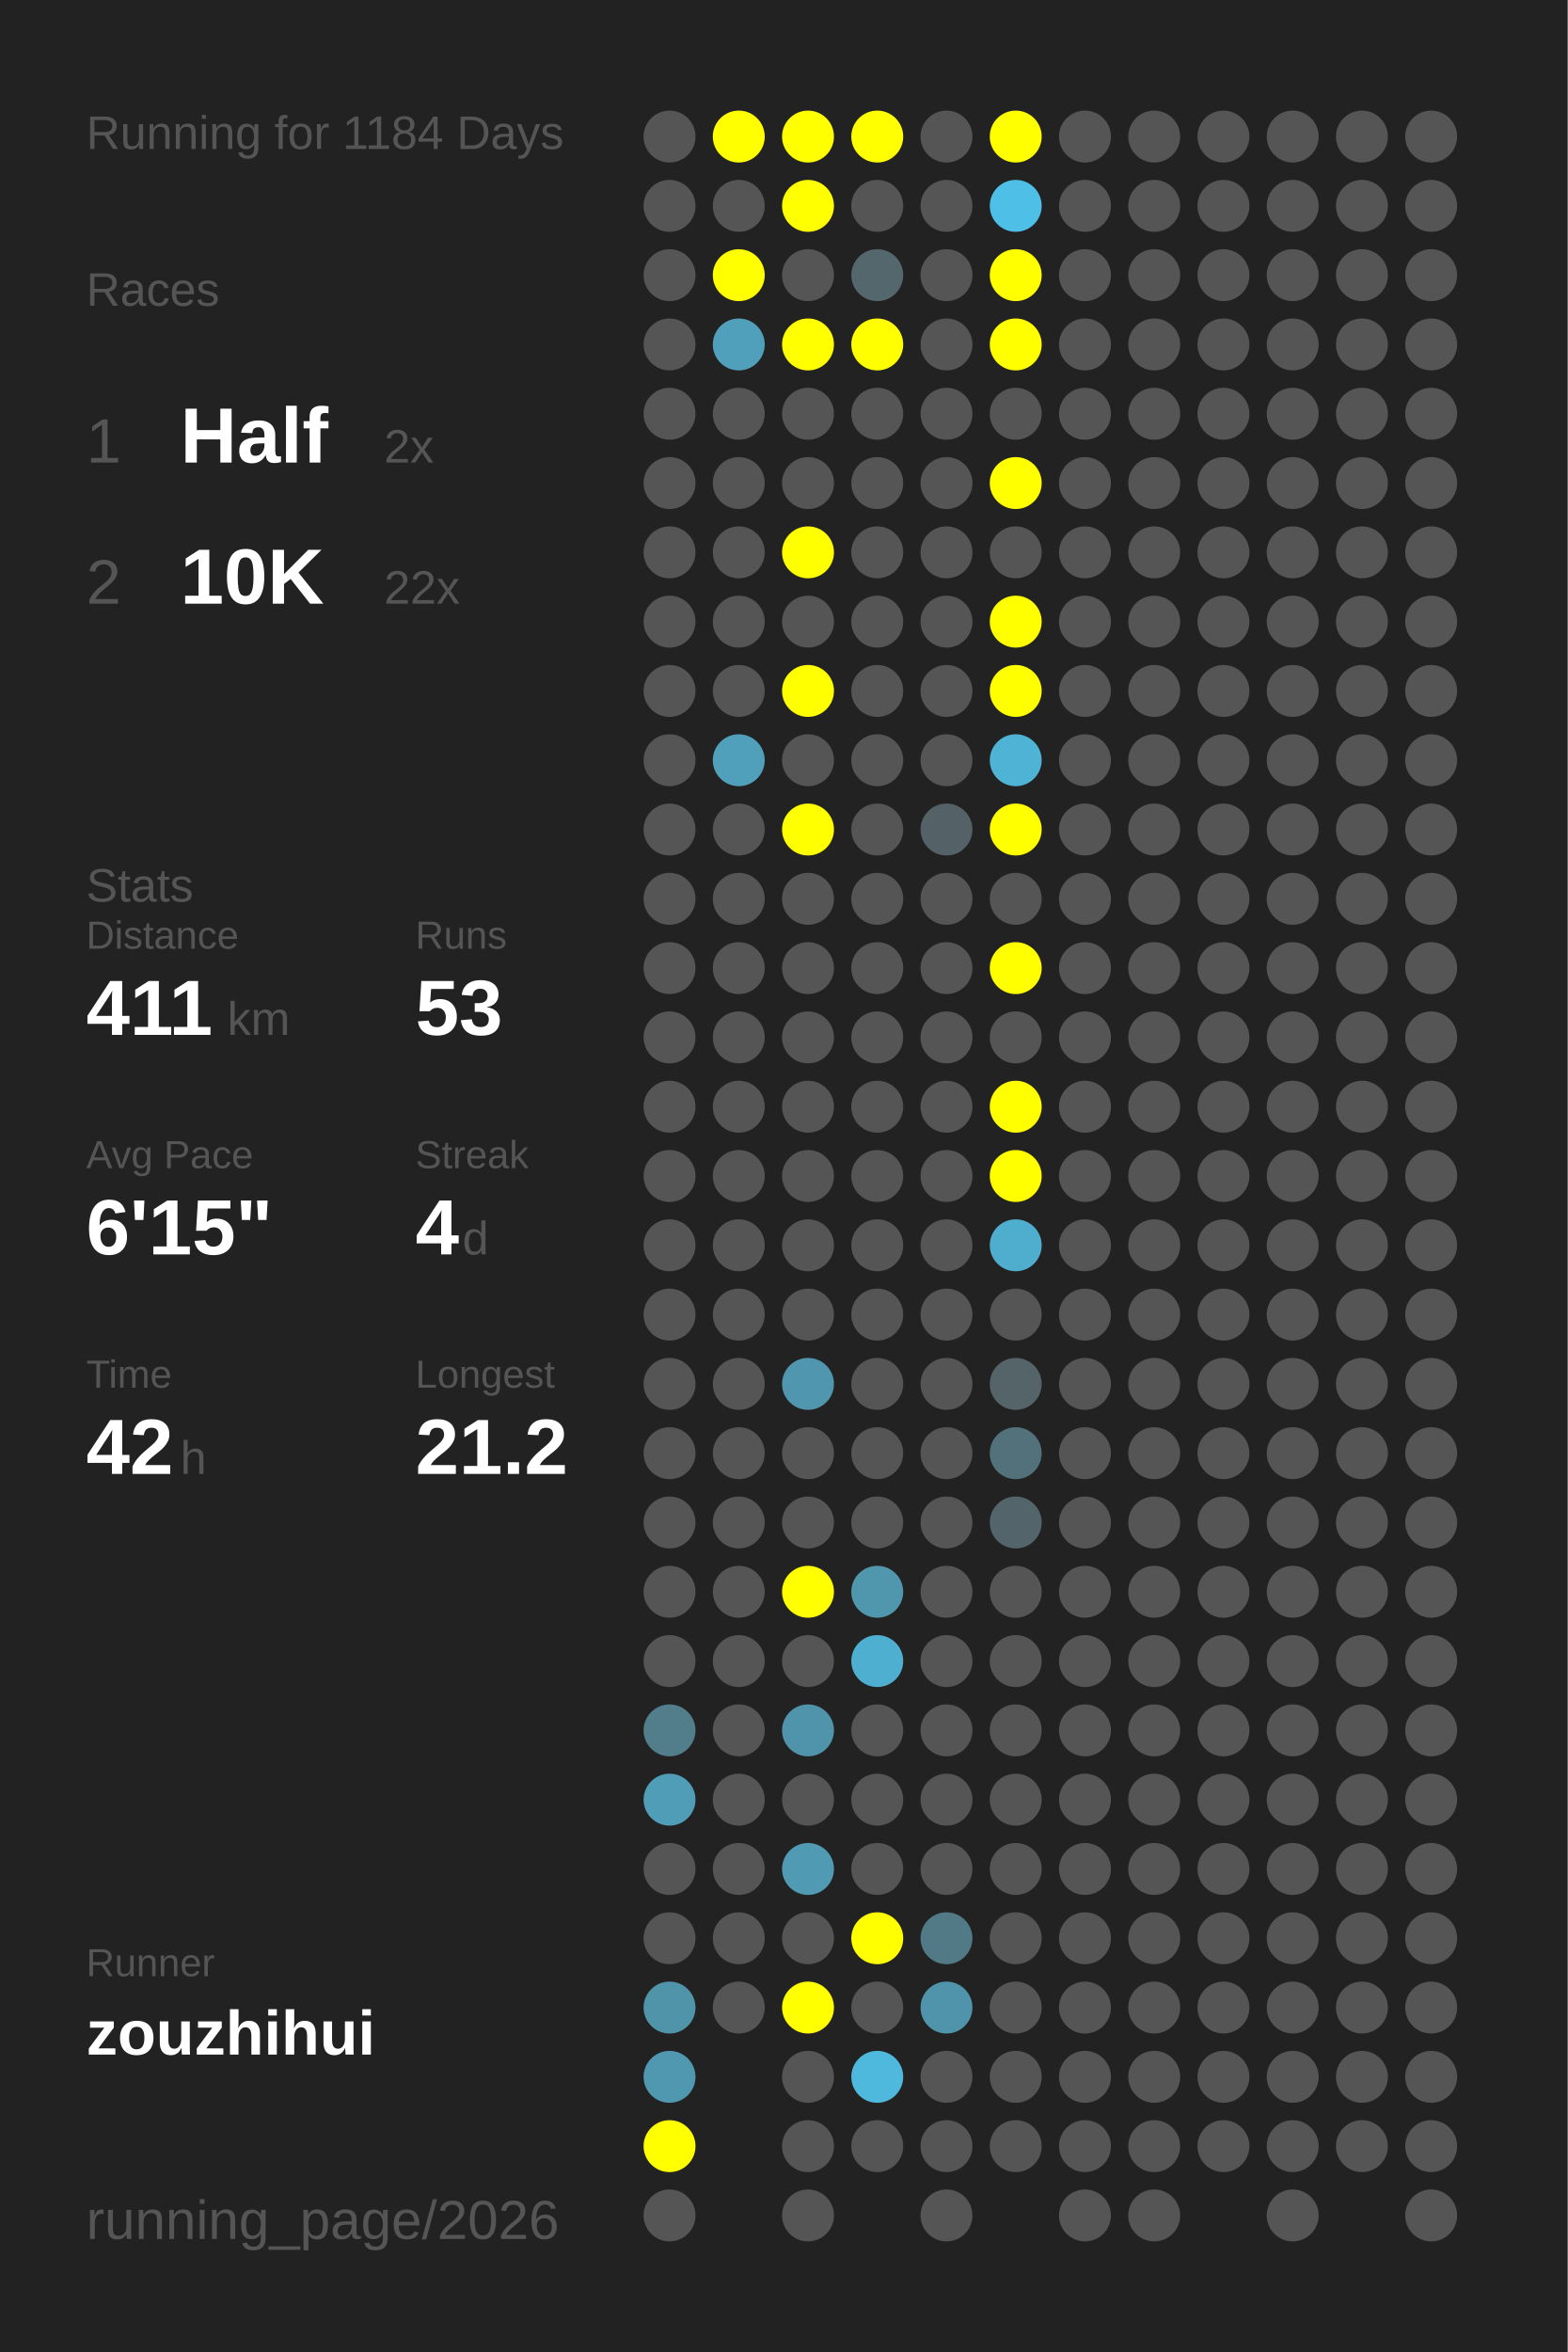
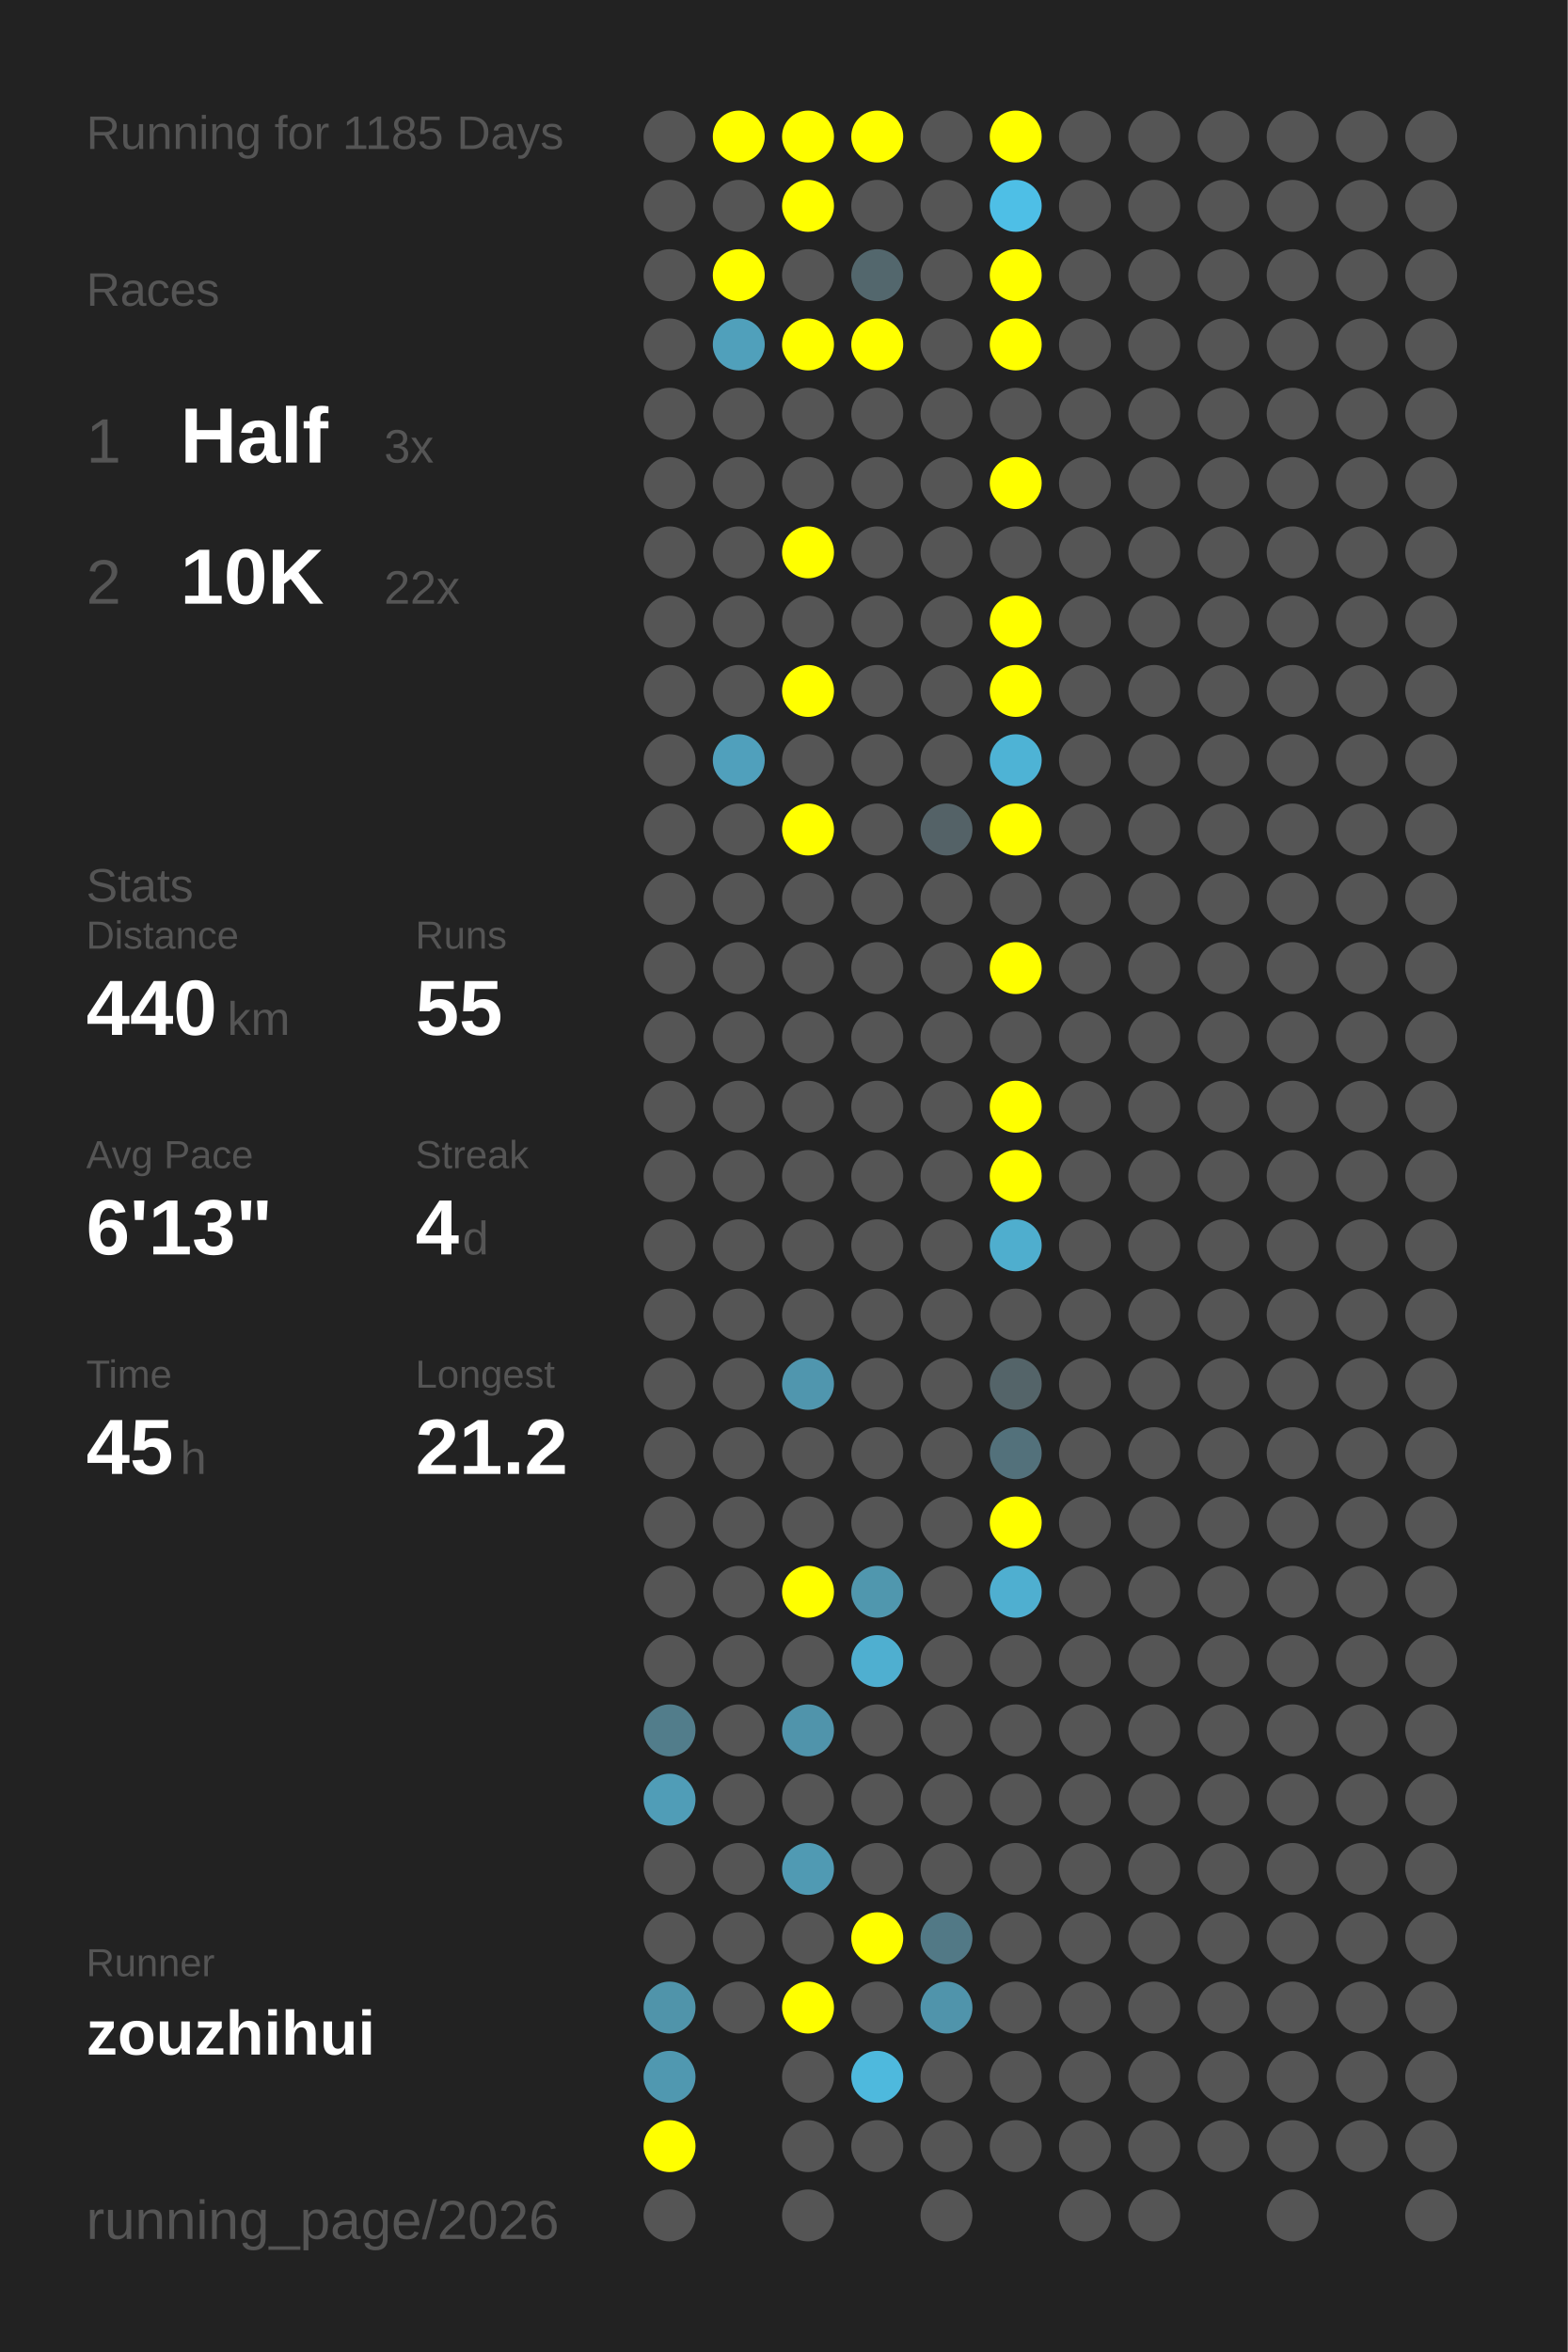
<svg xmlns="http://www.w3.org/2000/svg" baseProfile="full" height="300mm" version="1.1" viewBox="0,0,200,300" width="200mm">
  <defs />
  <rect fill="#222222" height="300" width="200" x="0" y="0" />
-   <text fill="#555555" style="font-size:6px; font-family:Arial;" x="11" y="19">Running for 1184 Days</text>
+   <text fill="#555555" style="font-size:6px; font-family:Arial;" x="11" y="19">Running for 1185 Days</text>
  <text fill="#555555" style="font-size:6px; font-family:Arial;" x="11" y="39">Races</text>
  <text fill="#555555" style="font-size:8px; font-family:Arial;" x="11" y="59">1</text>
  <text fill="#FFFFFF" style="font-size:10px; font-family:Arial; font-weight:bold;" x="23" y="59">Half</text>
-   <text fill="#555555" style="font-size:6px; font-family:Arial;" x="49" y="59">2x</text>
+   <text fill="#555555" style="font-size:6px; font-family:Arial;" x="49" y="59">3x</text>
  <text fill="#555555" style="font-size:8px; font-family:Arial;" x="11" y="77">2</text>
  <text fill="#FFFFFF" style="font-size:10px; font-family:Arial; font-weight:bold;" x="23" y="77">10K</text>
  <text fill="#555555" style="font-size:6px; font-family:Arial;" x="49" y="77">22x</text>
  <text fill="#555555" style="font-size:6px; font-family:Arial;" x="11" y="115">Stats</text>
  <text fill="#555555" style="font-size:5px; font-family:Arial;" x="11" y="121">Distance</text>
-   <text fill="#FFFFFF" style="font-size:10px; font-family:Arial; font-weight:bold;" x="11" y="132">411</text>
+   <text fill="#FFFFFF" style="font-size:10px; font-family:Arial; font-weight:bold;" x="11" y="132">440</text>
  <text fill="#555555" style="font-size:6px; font-family:Arial;" x="29" y="132">km</text>
  <text fill="#555555" style="font-size:5px; font-family:Arial;" x="53" y="121">Runs</text>
-   <text fill="#FFFFFF" style="font-size:10px; font-family:Arial; font-weight:bold;" x="53" y="132">53</text>
+   <text fill="#FFFFFF" style="font-size:10px; font-family:Arial; font-weight:bold;" x="53" y="132">55</text>
  <text fill="#555555" style="font-size:5px; font-family:Arial;" x="11" y="149">Avg Pace</text>
-   <text fill="#FFFFFF" style="font-size:10px; font-family:Arial; font-weight:bold;" x="11" y="160">6'15"</text>
+   <text fill="#FFFFFF" style="font-size:10px; font-family:Arial; font-weight:bold;" x="11" y="160">6'13"</text>
  <text fill="#555555" style="font-size:5px; font-family:Arial;" x="53" y="149">Streak</text>
  <text fill="#FFFFFF" style="font-size:10px; font-family:Arial; font-weight:bold;" x="53" y="160">4</text>
  <text fill="#555555" style="font-size:6px; font-family:Arial;" x="59" y="160">d</text>
  <text fill="#555555" style="font-size:5px; font-family:Arial;" x="11" y="177">Time</text>
-   <text fill="#FFFFFF" style="font-size:10px; font-family:Arial; font-weight:bold;" x="11" y="188">42</text>
+   <text fill="#FFFFFF" style="font-size:10px; font-family:Arial; font-weight:bold;" x="11" y="188">45</text>
  <text fill="#555555" style="font-size:6px; font-family:Arial;" x="23" y="188">h</text>
  <text fill="#555555" style="font-size:5px; font-family:Arial;" x="53" y="177">Longest</text>
  <text fill="#FFFFFF" style="font-size:10px; font-family:Arial; font-weight:bold;" x="53" y="188">21.2</text>
  <text fill="#555555" style="font-size:5px; font-family:Arial;" x="11" y="252.065">Runner</text>
  <text fill="#FFFFFF" style="font-size:8px; font-family:Arial; font-weight:bold;" x="11" y="262.065">zouzhihui</text>
  <text fill="#555555" style="font-size:7px; font-family:Arial;" x="11" y="285.581">running_page/2026</text>
  <circle cx="85.417" cy="17.419" fill="#555555" r="3.312" />
  <circle cx="85.417" cy="26.258" fill="#555555" r="3.312" />
  <circle cx="85.417" cy="35.097" fill="#555555" r="3.312" />
  <circle cx="85.417" cy="43.935" fill="#555555" r="3.312" />
  <circle cx="85.417" cy="52.774" fill="#555555" r="3.312" />
  <circle cx="85.417" cy="61.613" fill="#555555" r="3.312" />
  <circle cx="85.417" cy="70.452" fill="#555555" r="3.312" />
  <circle cx="85.417" cy="79.29" fill="#555555" r="3.312" />
  <circle cx="85.417" cy="88.129" fill="#555555" r="3.312" />
  <circle cx="85.417" cy="96.968" fill="#555555" r="3.312" />
  <circle cx="85.417" cy="105.806" fill="#555555" r="3.312" />
  <circle cx="85.417" cy="114.645" fill="#555555" r="3.312" />
  <circle cx="85.417" cy="123.484" fill="#555555" r="3.312" />
  <circle cx="85.417" cy="132.323" fill="#555555" r="3.312" />
  <circle cx="85.417" cy="141.161" fill="#555555" r="3.312" />
  <circle cx="85.417" cy="150" fill="#555555" r="3.312" />
  <circle cx="85.417" cy="158.839" fill="#555555" r="3.312" />
  <circle cx="85.417" cy="167.677" fill="#555555" r="3.312" />
  <circle cx="85.417" cy="176.516" fill="#555555" r="3.312" />
  <circle cx="85.417" cy="185.355" fill="#555555" r="3.312" />
  <circle cx="85.417" cy="194.194" fill="#555555" r="3.312" />
  <circle cx="85.417" cy="203.032" fill="#555555" r="3.312" />
  <circle cx="85.417" cy="211.871" fill="#555555" r="3.312" />
  <circle cx="85.417" cy="220.71" fill="#527d8b" r="3.312" />
  <circle cx="85.417" cy="229.548" fill="#509db7" r="3.312" />
  <circle cx="85.417" cy="238.387" fill="#555555" r="3.312" />
  <circle cx="85.417" cy="247.226" fill="#555555" r="3.312" />
  <circle cx="85.417" cy="256.065" fill="#5094aa" r="3.312" />
  <circle cx="85.417" cy="264.903" fill="#5098b0" r="3.312" />
  <circle cx="85.417" cy="273.742" fill="#FFFF00" r="3.312" />
  <circle cx="85.417" cy="282.581" fill="#555555" r="3.312" />
  <circle cx="94.25" cy="17.419" fill="#FFFF00" r="3.312" />
  <circle cx="94.25" cy="26.258" fill="#555555" r="3.312" />
  <circle cx="94.25" cy="35.097" fill="#FFFF00" r="3.312" />
  <circle cx="94.25" cy="43.935" fill="#50a0bb" r="3.312" />
  <circle cx="94.25" cy="52.774" fill="#555555" r="3.312" />
  <circle cx="94.25" cy="61.613" fill="#555555" r="3.312" />
  <circle cx="94.25" cy="70.452" fill="#555555" r="3.312" />
  <circle cx="94.25" cy="79.29" fill="#555555" r="3.312" />
  <circle cx="94.25" cy="88.129" fill="#555555" r="3.312" />
  <circle cx="94.25" cy="96.968" fill="#50a0bc" r="3.312" />
  <circle cx="94.25" cy="105.806" fill="#555555" r="3.312" />
  <circle cx="94.25" cy="114.645" fill="#555555" r="3.312" />
  <circle cx="94.25" cy="123.484" fill="#555555" r="3.312" />
  <circle cx="94.25" cy="132.323" fill="#555555" r="3.312" />
  <circle cx="94.25" cy="141.161" fill="#555555" r="3.312" />
  <circle cx="94.25" cy="150" fill="#555555" r="3.312" />
  <circle cx="94.25" cy="158.839" fill="#555555" r="3.312" />
  <circle cx="94.25" cy="167.677" fill="#555555" r="3.312" />
  <circle cx="94.25" cy="176.516" fill="#555555" r="3.312" />
  <circle cx="94.25" cy="185.355" fill="#555555" r="3.312" />
  <circle cx="94.25" cy="194.194" fill="#555555" r="3.312" />
  <circle cx="94.25" cy="203.032" fill="#555555" r="3.312" />
  <circle cx="94.25" cy="211.871" fill="#555555" r="3.312" />
  <circle cx="94.25" cy="220.71" fill="#555555" r="3.312" />
  <circle cx="94.25" cy="229.548" fill="#555555" r="3.312" />
  <circle cx="94.25" cy="238.387" fill="#555555" r="3.312" />
  <circle cx="94.25" cy="247.226" fill="#555555" r="3.312" />
  <circle cx="94.25" cy="256.065" fill="#555555" r="3.312" />
  <circle cx="103.083" cy="17.419" fill="#FFFF00" r="3.312" />
  <circle cx="103.083" cy="26.258" fill="#FFFF00" r="3.312" />
  <circle cx="103.083" cy="35.097" fill="#555555" r="3.312" />
  <circle cx="103.083" cy="43.935" fill="#FFFF00" r="3.312" />
  <circle cx="103.083" cy="52.774" fill="#555555" r="3.312" />
  <circle cx="103.083" cy="61.613" fill="#555555" r="3.312" />
  <circle cx="103.083" cy="70.452" fill="#FFFF00" r="3.312" />
  <circle cx="103.083" cy="79.29" fill="#555555" r="3.312" />
  <circle cx="103.083" cy="88.129" fill="#FFFF00" r="3.312" />
  <circle cx="103.083" cy="96.968" fill="#555555" r="3.312" />
  <circle cx="103.083" cy="105.806" fill="#FFFF00" r="3.312" />
  <circle cx="103.083" cy="114.645" fill="#555555" r="3.312" />
  <circle cx="103.083" cy="123.484" fill="#555555" r="3.312" />
  <circle cx="103.083" cy="132.323" fill="#555555" r="3.312" />
  <circle cx="103.083" cy="141.161" fill="#555555" r="3.312" />
  <circle cx="103.083" cy="150" fill="#555555" r="3.312" />
  <circle cx="103.083" cy="158.839" fill="#555555" r="3.312" />
  <circle cx="103.083" cy="167.677" fill="#555555" r="3.312" />
  <circle cx="103.083" cy="176.516" fill="#5096ae" r="3.312" />
  <circle cx="103.083" cy="185.355" fill="#555555" r="3.312" />
  <circle cx="103.083" cy="194.194" fill="#555555" r="3.312" />
  <circle cx="103.083" cy="203.032" fill="#FFFF00" r="3.312" />
  <circle cx="103.083" cy="211.871" fill="#555555" r="3.312" />
  <circle cx="103.083" cy="220.71" fill="#5094ab" r="3.312" />
  <circle cx="103.083" cy="229.548" fill="#555555" r="3.312" />
  <circle cx="103.083" cy="238.387" fill="#509ab3" r="3.312" />
  <circle cx="103.083" cy="247.226" fill="#555555" r="3.312" />
  <circle cx="103.083" cy="256.065" fill="#FFFF00" r="3.312" />
  <circle cx="103.083" cy="264.903" fill="#555555" r="3.312" />
  <circle cx="103.083" cy="273.742" fill="#555555" r="3.312" />
  <circle cx="103.083" cy="282.581" fill="#555555" r="3.312" />
  <circle cx="111.917" cy="17.419" fill="#FFFF00" r="3.312" />
  <circle cx="111.917" cy="26.258" fill="#555555" r="3.312" />
  <circle cx="111.917" cy="35.097" fill="#53676d" r="3.312" />
  <circle cx="111.917" cy="43.935" fill="#FFFF00" r="3.312" />
  <circle cx="111.917" cy="52.774" fill="#555555" r="3.312" />
  <circle cx="111.917" cy="61.613" fill="#555555" r="3.312" />
  <circle cx="111.917" cy="70.452" fill="#555555" r="3.312" />
  <circle cx="111.917" cy="79.29" fill="#555555" r="3.312" />
  <circle cx="111.917" cy="88.129" fill="#555555" r="3.312" />
  <circle cx="111.917" cy="96.968" fill="#555555" r="3.312" />
  <circle cx="111.917" cy="105.806" fill="#555555" r="3.312" />
  <circle cx="111.917" cy="114.645" fill="#555555" r="3.312" />
  <circle cx="111.917" cy="123.484" fill="#555555" r="3.312" />
  <circle cx="111.917" cy="132.323" fill="#555555" r="3.312" />
  <circle cx="111.917" cy="141.161" fill="#555555" r="3.312" />
  <circle cx="111.917" cy="150" fill="#555555" r="3.312" />
  <circle cx="111.917" cy="158.839" fill="#555555" r="3.312" />
  <circle cx="111.917" cy="167.677" fill="#555555" r="3.312" />
  <circle cx="111.917" cy="176.516" fill="#555555" r="3.312" />
  <circle cx="111.917" cy="185.355" fill="#555555" r="3.312" />
  <circle cx="111.917" cy="194.194" fill="#555555" r="3.312" />
  <circle cx="111.917" cy="203.032" fill="#5097ae" r="3.312" />
  <circle cx="111.917" cy="211.871" fill="#4fafd0" r="3.312" />
  <circle cx="111.917" cy="220.71" fill="#555555" r="3.312" />
  <circle cx="111.917" cy="229.548" fill="#555555" r="3.312" />
  <circle cx="111.917" cy="238.387" fill="#555555" r="3.312" />
  <circle cx="111.917" cy="247.226" fill="#FFFF00" r="3.312" />
  <circle cx="111.917" cy="256.065" fill="#555555" r="3.312" />
  <circle cx="111.917" cy="264.903" fill="#4eb9dd" r="3.312" />
  <circle cx="111.917" cy="273.742" fill="#555555" r="3.312" />
  <circle cx="120.75" cy="17.419" fill="#555555" r="3.312" />
  <circle cx="120.75" cy="26.258" fill="#555555" r="3.312" />
  <circle cx="120.75" cy="35.097" fill="#555555" r="3.312" />
  <circle cx="120.75" cy="43.935" fill="#555555" r="3.312" />
  <circle cx="120.75" cy="52.774" fill="#555555" r="3.312" />
  <circle cx="120.75" cy="61.613" fill="#555555" r="3.312" />
  <circle cx="120.75" cy="70.452" fill="#555555" r="3.312" />
  <circle cx="120.75" cy="79.29" fill="#555555" r="3.312" />
  <circle cx="120.75" cy="88.129" fill="#555555" r="3.312" />
  <circle cx="120.75" cy="96.968" fill="#555555" r="3.312" />
  <circle cx="120.75" cy="105.806" fill="#546267" r="3.312" />
  <circle cx="120.75" cy="114.645" fill="#555555" r="3.312" />
  <circle cx="120.75" cy="123.484" fill="#555555" r="3.312" />
  <circle cx="120.75" cy="132.323" fill="#555555" r="3.312" />
  <circle cx="120.75" cy="141.161" fill="#555555" r="3.312" />
  <circle cx="120.75" cy="150" fill="#555555" r="3.312" />
  <circle cx="120.75" cy="158.839" fill="#555555" r="3.312" />
  <circle cx="120.75" cy="167.677" fill="#555555" r="3.312" />
  <circle cx="120.75" cy="176.516" fill="#555555" r="3.312" />
  <circle cx="120.75" cy="185.355" fill="#555555" r="3.312" />
  <circle cx="120.75" cy="194.194" fill="#555555" r="3.312" />
  <circle cx="120.75" cy="203.032" fill="#555555" r="3.312" />
  <circle cx="120.75" cy="211.871" fill="#555555" r="3.312" />
  <circle cx="120.75" cy="220.71" fill="#555555" r="3.312" />
  <circle cx="120.75" cy="229.548" fill="#555555" r="3.312" />
  <circle cx="120.75" cy="238.387" fill="#555555" r="3.312" />
  <circle cx="120.75" cy="247.226" fill="#527986" r="3.312" />
  <circle cx="120.75" cy="256.065" fill="#5094ab" r="3.312" />
  <circle cx="120.75" cy="264.903" fill="#555555" r="3.312" />
  <circle cx="120.75" cy="273.742" fill="#555555" r="3.312" />
  <circle cx="120.75" cy="282.581" fill="#555555" r="3.312" />
  <circle cx="129.583" cy="17.419" fill="#FFFF00" r="3.312" />
  <circle cx="129.583" cy="26.258" fill="#4ebfe6" r="3.312" />
  <circle cx="129.583" cy="35.097" fill="#FFFF00" r="3.312" />
  <circle cx="129.583" cy="43.935" fill="#FFFF00" r="3.312" />
  <circle cx="129.583" cy="52.774" fill="#555555" r="3.312" />
  <circle cx="129.583" cy="61.613" fill="#FFFF00" r="3.312" />
  <circle cx="129.583" cy="70.452" fill="#555555" r="3.312" />
  <circle cx="129.583" cy="79.29" fill="#FFFF00" r="3.312" />
  <circle cx="129.583" cy="88.129" fill="#FFFF00" r="3.312" />
  <circle cx="129.583" cy="96.968" fill="#4eb3d5" r="3.312" />
  <circle cx="129.583" cy="105.806" fill="#FFFF00" r="3.312" />
  <circle cx="129.583" cy="114.645" fill="#555555" r="3.312" />
  <circle cx="129.583" cy="123.484" fill="#FFFF00" r="3.312" />
  <circle cx="129.583" cy="132.323" fill="#555555" r="3.312" />
  <circle cx="129.583" cy="141.161" fill="#FFFF00" r="3.312" />
  <circle cx="129.583" cy="150" fill="#FFFF00" r="3.312" />
  <circle cx="129.583" cy="158.839" fill="#4faece" r="3.312" />
  <circle cx="129.583" cy="167.677" fill="#555555" r="3.312" />
  <circle cx="129.583" cy="176.516" fill="#546469" r="3.312" />
  <circle cx="129.583" cy="185.355" fill="#53717b" r="3.312" />
-   <circle cx="129.583" cy="194.194" fill="#53656b" r="3.312" />
-   <circle cx="129.583" cy="203.032" fill="#555555" r="3.312" />
+   <circle cx="129.583" cy="194.194" fill="#FFFF00" r="3.312" />
+   <circle cx="129.583" cy="203.032" fill="#4fafd0" r="3.312" />
  <circle cx="129.583" cy="211.871" fill="#555555" r="3.312" />
  <circle cx="129.583" cy="220.71" fill="#555555" r="3.312" />
  <circle cx="129.583" cy="229.548" fill="#555555" r="3.312" />
  <circle cx="129.583" cy="238.387" fill="#555555" r="3.312" />
  <circle cx="129.583" cy="247.226" fill="#555555" r="3.312" />
  <circle cx="129.583" cy="256.065" fill="#555555" r="3.312" />
  <circle cx="129.583" cy="264.903" fill="#555555" r="3.312" />
  <circle cx="129.583" cy="273.742" fill="#555555" r="3.312" />
  <circle cx="138.417" cy="17.419" fill="#555555" r="3.312" />
  <circle cx="138.417" cy="26.258" fill="#555555" r="3.312" />
  <circle cx="138.417" cy="35.097" fill="#555555" r="3.312" />
  <circle cx="138.417" cy="43.935" fill="#555555" r="3.312" />
  <circle cx="138.417" cy="52.774" fill="#555555" r="3.312" />
  <circle cx="138.417" cy="61.613" fill="#555555" r="3.312" />
  <circle cx="138.417" cy="70.452" fill="#555555" r="3.312" />
  <circle cx="138.417" cy="79.29" fill="#555555" r="3.312" />
  <circle cx="138.417" cy="88.129" fill="#555555" r="3.312" />
  <circle cx="138.417" cy="96.968" fill="#555555" r="3.312" />
  <circle cx="138.417" cy="105.806" fill="#555555" r="3.312" />
  <circle cx="138.417" cy="114.645" fill="#555555" r="3.312" />
  <circle cx="138.417" cy="123.484" fill="#555555" r="3.312" />
  <circle cx="138.417" cy="132.323" fill="#555555" r="3.312" />
  <circle cx="138.417" cy="141.161" fill="#555555" r="3.312" />
  <circle cx="138.417" cy="150" fill="#555555" r="3.312" />
  <circle cx="138.417" cy="158.839" fill="#555555" r="3.312" />
  <circle cx="138.417" cy="167.677" fill="#555555" r="3.312" />
  <circle cx="138.417" cy="176.516" fill="#555555" r="3.312" />
  <circle cx="138.417" cy="185.355" fill="#555555" r="3.312" />
  <circle cx="138.417" cy="194.194" fill="#555555" r="3.312" />
  <circle cx="138.417" cy="203.032" fill="#555555" r="3.312" />
  <circle cx="138.417" cy="211.871" fill="#555555" r="3.312" />
  <circle cx="138.417" cy="220.71" fill="#555555" r="3.312" />
  <circle cx="138.417" cy="229.548" fill="#555555" r="3.312" />
  <circle cx="138.417" cy="238.387" fill="#555555" r="3.312" />
  <circle cx="138.417" cy="247.226" fill="#555555" r="3.312" />
  <circle cx="138.417" cy="256.065" fill="#555555" r="3.312" />
  <circle cx="138.417" cy="264.903" fill="#555555" r="3.312" />
  <circle cx="138.417" cy="273.742" fill="#555555" r="3.312" />
  <circle cx="138.417" cy="282.581" fill="#555555" r="3.312" />
  <circle cx="147.25" cy="17.419" fill="#555555" r="3.312" />
  <circle cx="147.25" cy="26.258" fill="#555555" r="3.312" />
  <circle cx="147.25" cy="35.097" fill="#555555" r="3.312" />
  <circle cx="147.25" cy="43.935" fill="#555555" r="3.312" />
  <circle cx="147.25" cy="52.774" fill="#555555" r="3.312" />
  <circle cx="147.25" cy="61.613" fill="#555555" r="3.312" />
  <circle cx="147.25" cy="70.452" fill="#555555" r="3.312" />
  <circle cx="147.25" cy="79.29" fill="#555555" r="3.312" />
  <circle cx="147.25" cy="88.129" fill="#555555" r="3.312" />
  <circle cx="147.25" cy="96.968" fill="#555555" r="3.312" />
  <circle cx="147.25" cy="105.806" fill="#555555" r="3.312" />
  <circle cx="147.25" cy="114.645" fill="#555555" r="3.312" />
  <circle cx="147.25" cy="123.484" fill="#555555" r="3.312" />
  <circle cx="147.25" cy="132.323" fill="#555555" r="3.312" />
  <circle cx="147.25" cy="141.161" fill="#555555" r="3.312" />
  <circle cx="147.25" cy="150" fill="#555555" r="3.312" />
  <circle cx="147.25" cy="158.839" fill="#555555" r="3.312" />
  <circle cx="147.25" cy="167.677" fill="#555555" r="3.312" />
  <circle cx="147.25" cy="176.516" fill="#555555" r="3.312" />
  <circle cx="147.25" cy="185.355" fill="#555555" r="3.312" />
  <circle cx="147.25" cy="194.194" fill="#555555" r="3.312" />
  <circle cx="147.25" cy="203.032" fill="#555555" r="3.312" />
  <circle cx="147.25" cy="211.871" fill="#555555" r="3.312" />
  <circle cx="147.25" cy="220.71" fill="#555555" r="3.312" />
  <circle cx="147.25" cy="229.548" fill="#555555" r="3.312" />
  <circle cx="147.25" cy="238.387" fill="#555555" r="3.312" />
  <circle cx="147.25" cy="247.226" fill="#555555" r="3.312" />
  <circle cx="147.25" cy="256.065" fill="#555555" r="3.312" />
  <circle cx="147.25" cy="264.903" fill="#555555" r="3.312" />
  <circle cx="147.25" cy="273.742" fill="#555555" r="3.312" />
  <circle cx="147.25" cy="282.581" fill="#555555" r="3.312" />
  <circle cx="156.083" cy="17.419" fill="#555555" r="3.312" />
  <circle cx="156.083" cy="26.258" fill="#555555" r="3.312" />
  <circle cx="156.083" cy="35.097" fill="#555555" r="3.312" />
  <circle cx="156.083" cy="43.935" fill="#555555" r="3.312" />
  <circle cx="156.083" cy="52.774" fill="#555555" r="3.312" />
  <circle cx="156.083" cy="61.613" fill="#555555" r="3.312" />
  <circle cx="156.083" cy="70.452" fill="#555555" r="3.312" />
  <circle cx="156.083" cy="79.29" fill="#555555" r="3.312" />
  <circle cx="156.083" cy="88.129" fill="#555555" r="3.312" />
  <circle cx="156.083" cy="96.968" fill="#555555" r="3.312" />
  <circle cx="156.083" cy="105.806" fill="#555555" r="3.312" />
  <circle cx="156.083" cy="114.645" fill="#555555" r="3.312" />
  <circle cx="156.083" cy="123.484" fill="#555555" r="3.312" />
  <circle cx="156.083" cy="132.323" fill="#555555" r="3.312" />
  <circle cx="156.083" cy="141.161" fill="#555555" r="3.312" />
  <circle cx="156.083" cy="150" fill="#555555" r="3.312" />
  <circle cx="156.083" cy="158.839" fill="#555555" r="3.312" />
  <circle cx="156.083" cy="167.677" fill="#555555" r="3.312" />
  <circle cx="156.083" cy="176.516" fill="#555555" r="3.312" />
  <circle cx="156.083" cy="185.355" fill="#555555" r="3.312" />
  <circle cx="156.083" cy="194.194" fill="#555555" r="3.312" />
  <circle cx="156.083" cy="203.032" fill="#555555" r="3.312" />
  <circle cx="156.083" cy="211.871" fill="#555555" r="3.312" />
  <circle cx="156.083" cy="220.71" fill="#555555" r="3.312" />
  <circle cx="156.083" cy="229.548" fill="#555555" r="3.312" />
  <circle cx="156.083" cy="238.387" fill="#555555" r="3.312" />
  <circle cx="156.083" cy="247.226" fill="#555555" r="3.312" />
  <circle cx="156.083" cy="256.065" fill="#555555" r="3.312" />
  <circle cx="156.083" cy="264.903" fill="#555555" r="3.312" />
  <circle cx="156.083" cy="273.742" fill="#555555" r="3.312" />
  <circle cx="164.917" cy="17.419" fill="#555555" r="3.312" />
  <circle cx="164.917" cy="26.258" fill="#555555" r="3.312" />
  <circle cx="164.917" cy="35.097" fill="#555555" r="3.312" />
  <circle cx="164.917" cy="43.935" fill="#555555" r="3.312" />
  <circle cx="164.917" cy="52.774" fill="#555555" r="3.312" />
  <circle cx="164.917" cy="61.613" fill="#555555" r="3.312" />
  <circle cx="164.917" cy="70.452" fill="#555555" r="3.312" />
  <circle cx="164.917" cy="79.29" fill="#555555" r="3.312" />
  <circle cx="164.917" cy="88.129" fill="#555555" r="3.312" />
  <circle cx="164.917" cy="96.968" fill="#555555" r="3.312" />
  <circle cx="164.917" cy="105.806" fill="#555555" r="3.312" />
  <circle cx="164.917" cy="114.645" fill="#555555" r="3.312" />
  <circle cx="164.917" cy="123.484" fill="#555555" r="3.312" />
  <circle cx="164.917" cy="132.323" fill="#555555" r="3.312" />
  <circle cx="164.917" cy="141.161" fill="#555555" r="3.312" />
  <circle cx="164.917" cy="150" fill="#555555" r="3.312" />
  <circle cx="164.917" cy="158.839" fill="#555555" r="3.312" />
  <circle cx="164.917" cy="167.677" fill="#555555" r="3.312" />
  <circle cx="164.917" cy="176.516" fill="#555555" r="3.312" />
  <circle cx="164.917" cy="185.355" fill="#555555" r="3.312" />
  <circle cx="164.917" cy="194.194" fill="#555555" r="3.312" />
  <circle cx="164.917" cy="203.032" fill="#555555" r="3.312" />
  <circle cx="164.917" cy="211.871" fill="#555555" r="3.312" />
  <circle cx="164.917" cy="220.71" fill="#555555" r="3.312" />
  <circle cx="164.917" cy="229.548" fill="#555555" r="3.312" />
  <circle cx="164.917" cy="238.387" fill="#555555" r="3.312" />
  <circle cx="164.917" cy="247.226" fill="#555555" r="3.312" />
  <circle cx="164.917" cy="256.065" fill="#555555" r="3.312" />
  <circle cx="164.917" cy="264.903" fill="#555555" r="3.312" />
  <circle cx="164.917" cy="273.742" fill="#555555" r="3.312" />
  <circle cx="164.917" cy="282.581" fill="#555555" r="3.312" />
  <circle cx="173.75" cy="17.419" fill="#555555" r="3.312" />
  <circle cx="173.75" cy="26.258" fill="#555555" r="3.312" />
  <circle cx="173.75" cy="35.097" fill="#555555" r="3.312" />
  <circle cx="173.75" cy="43.935" fill="#555555" r="3.312" />
  <circle cx="173.75" cy="52.774" fill="#555555" r="3.312" />
  <circle cx="173.75" cy="61.613" fill="#555555" r="3.312" />
  <circle cx="173.75" cy="70.452" fill="#555555" r="3.312" />
  <circle cx="173.75" cy="79.29" fill="#555555" r="3.312" />
  <circle cx="173.75" cy="88.129" fill="#555555" r="3.312" />
  <circle cx="173.75" cy="96.968" fill="#555555" r="3.312" />
  <circle cx="173.75" cy="105.806" fill="#555555" r="3.312" />
  <circle cx="173.75" cy="114.645" fill="#555555" r="3.312" />
  <circle cx="173.75" cy="123.484" fill="#555555" r="3.312" />
  <circle cx="173.75" cy="132.323" fill="#555555" r="3.312" />
  <circle cx="173.75" cy="141.161" fill="#555555" r="3.312" />
  <circle cx="173.75" cy="150" fill="#555555" r="3.312" />
  <circle cx="173.75" cy="158.839" fill="#555555" r="3.312" />
  <circle cx="173.75" cy="167.677" fill="#555555" r="3.312" />
  <circle cx="173.75" cy="176.516" fill="#555555" r="3.312" />
  <circle cx="173.75" cy="185.355" fill="#555555" r="3.312" />
  <circle cx="173.75" cy="194.194" fill="#555555" r="3.312" />
  <circle cx="173.75" cy="203.032" fill="#555555" r="3.312" />
  <circle cx="173.75" cy="211.871" fill="#555555" r="3.312" />
  <circle cx="173.75" cy="220.71" fill="#555555" r="3.312" />
  <circle cx="173.75" cy="229.548" fill="#555555" r="3.312" />
  <circle cx="173.75" cy="238.387" fill="#555555" r="3.312" />
  <circle cx="173.75" cy="247.226" fill="#555555" r="3.312" />
  <circle cx="173.75" cy="256.065" fill="#555555" r="3.312" />
  <circle cx="173.75" cy="264.903" fill="#555555" r="3.312" />
  <circle cx="173.75" cy="273.742" fill="#555555" r="3.312" />
  <circle cx="182.583" cy="17.419" fill="#555555" r="3.312" />
  <circle cx="182.583" cy="26.258" fill="#555555" r="3.312" />
  <circle cx="182.583" cy="35.097" fill="#555555" r="3.312" />
  <circle cx="182.583" cy="43.935" fill="#555555" r="3.312" />
  <circle cx="182.583" cy="52.774" fill="#555555" r="3.312" />
  <circle cx="182.583" cy="61.613" fill="#555555" r="3.312" />
  <circle cx="182.583" cy="70.452" fill="#555555" r="3.312" />
  <circle cx="182.583" cy="79.29" fill="#555555" r="3.312" />
  <circle cx="182.583" cy="88.129" fill="#555555" r="3.312" />
  <circle cx="182.583" cy="96.968" fill="#555555" r="3.312" />
  <circle cx="182.583" cy="105.806" fill="#555555" r="3.312" />
  <circle cx="182.583" cy="114.645" fill="#555555" r="3.312" />
  <circle cx="182.583" cy="123.484" fill="#555555" r="3.312" />
  <circle cx="182.583" cy="132.323" fill="#555555" r="3.312" />
  <circle cx="182.583" cy="141.161" fill="#555555" r="3.312" />
  <circle cx="182.583" cy="150" fill="#555555" r="3.312" />
  <circle cx="182.583" cy="158.839" fill="#555555" r="3.312" />
  <circle cx="182.583" cy="167.677" fill="#555555" r="3.312" />
  <circle cx="182.583" cy="176.516" fill="#555555" r="3.312" />
  <circle cx="182.583" cy="185.355" fill="#555555" r="3.312" />
  <circle cx="182.583" cy="194.194" fill="#555555" r="3.312" />
  <circle cx="182.583" cy="203.032" fill="#555555" r="3.312" />
  <circle cx="182.583" cy="211.871" fill="#555555" r="3.312" />
  <circle cx="182.583" cy="220.71" fill="#555555" r="3.312" />
  <circle cx="182.583" cy="229.548" fill="#555555" r="3.312" />
  <circle cx="182.583" cy="238.387" fill="#555555" r="3.312" />
  <circle cx="182.583" cy="247.226" fill="#555555" r="3.312" />
  <circle cx="182.583" cy="256.065" fill="#555555" r="3.312" />
  <circle cx="182.583" cy="264.903" fill="#555555" r="3.312" />
  <circle cx="182.583" cy="273.742" fill="#555555" r="3.312" />
  <circle cx="182.583" cy="282.581" fill="#555555" r="3.312" />
</svg>
